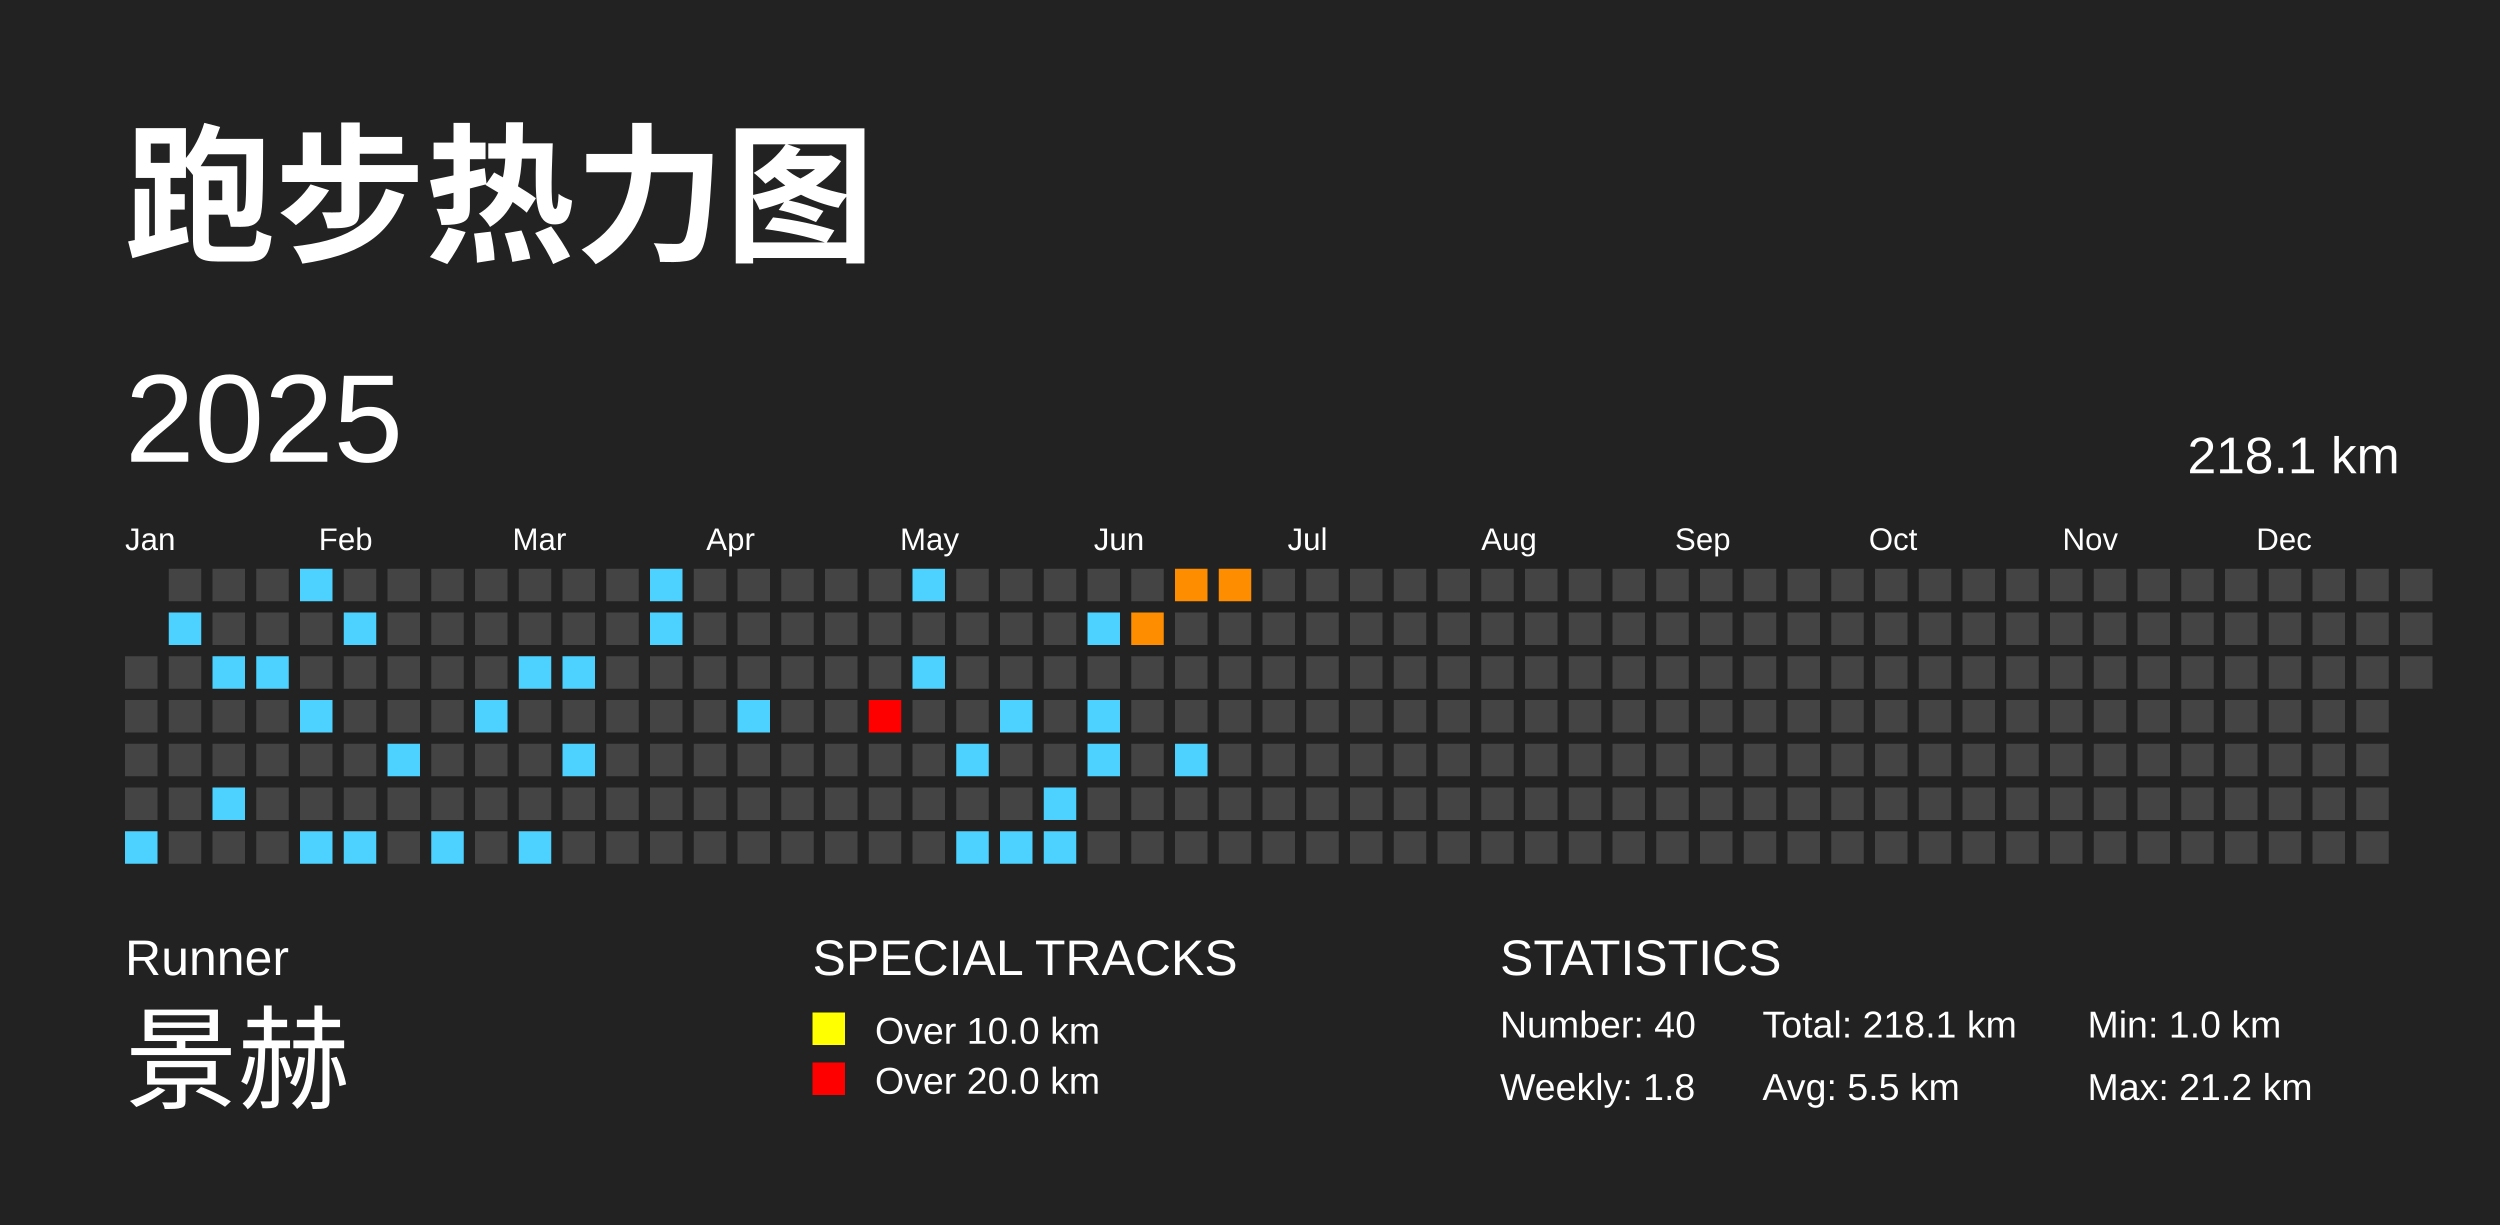
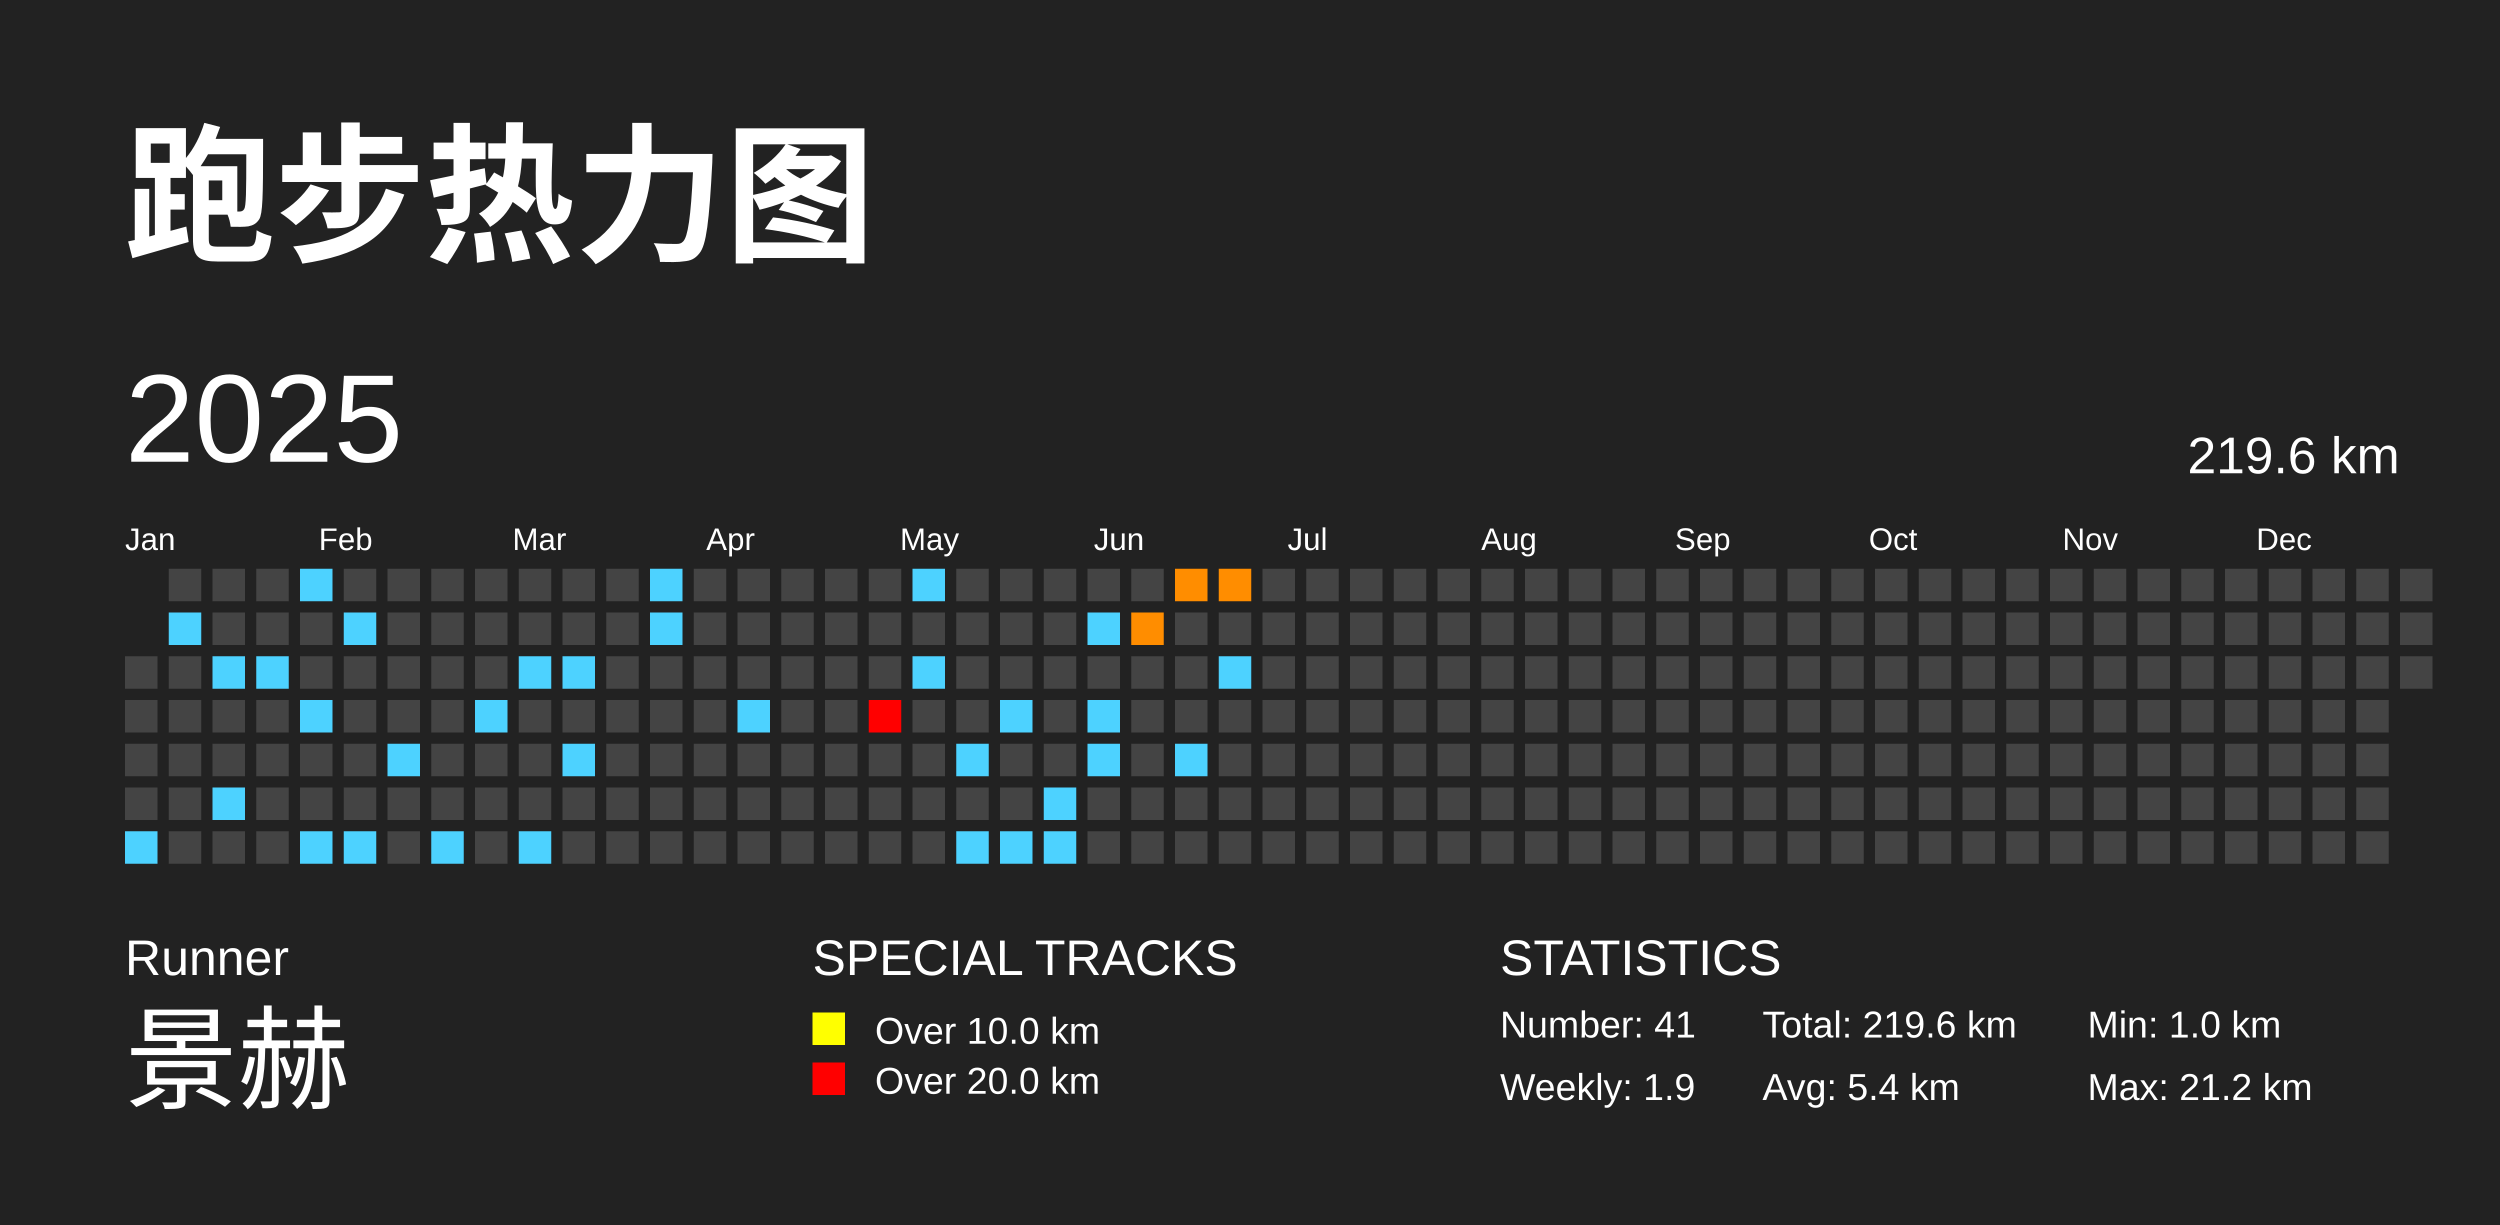
<svg xmlns="http://www.w3.org/2000/svg" baseProfile="full" height="98mm" version="1.1" viewBox="0,0,200,98" width="200mm">
  <defs />
  <rect fill="#222222" height="98" width="200" x="0" y="0" />
  <text fill="#FFFFFF" style="font-size:12px; font-family:Arial; font-weight:bold;" x="10" y="20">跑步热力图</text>
  <text fill="#FFFFFF" style="font-size:4px; font-family:Arial" x="10" y="78">Runner</text>
  <text fill="#FFFFFF" style="font-size:9px; font-family:Arial" x="10" y="88">景赫</text>
  <text fill="#FFFFFF" style="font-size:4px; font-family:Arial" x="65" y="78">SPECIAL TRACKS</text>
  <rect fill="yellow" height="2.6" width="2.6" x="65" y="81" />
  <text fill="#FFFFFF" style="font-size:3px; font-family:Arial" x="70" y="83.5">Over 10.0 km</text>
  <rect fill="red" height="2.6" width="2.6" x="65" y="85" />
  <text fill="#FFFFFF" style="font-size:3px; font-family:Arial" x="70" y="87.5">Over 20.0 km</text>
  <text fill="#FFFFFF" style="font-size:4px; font-family:Arial" x="120" y="78">STATISTICS</text>
-   <text fill="#FFFFFF" style="font-size:3px; font-family:Arial" x="120" y="83">Number: 40</text>
-   <text fill="#FFFFFF" style="font-size:3px; font-family:Arial" x="120" y="88">Weekly: 1.8</text>
-   <text fill="#FFFFFF" style="font-size:3px; font-family:Arial" x="141" y="83">Total: 218.1 km</text>
-   <text fill="#FFFFFF" style="font-size:3px; font-family:Arial" x="141" y="88">Avg: 5.5 km</text>
+   <text fill="#FFFFFF" style="font-size:3px; font-family:Arial" x="120" y="83">Number: 41</text>
+   <text fill="#FFFFFF" style="font-size:3px; font-family:Arial" x="120" y="88">Weekly: 1.9</text>
+   <text fill="#FFFFFF" style="font-size:3px; font-family:Arial" x="141" y="83">Total: 219.6 km</text>
+   <text fill="#FFFFFF" style="font-size:3px; font-family:Arial" x="141" y="88">Avg: 5.4 km</text>
  <text fill="#FFFFFF" style="font-size:3px; font-family:Arial" x="167" y="83">Min: 1.0 km</text>
  <text fill="#FFFFFF" style="font-size:3px; font-family:Arial" x="167" y="88">Max: 21.2 km</text>
  <text dominant-baseline="hanging" fill="#FFFFFF" style="font-size:10.0px; font-family:Arial;" x="10" y="30">2025</text>
-   <text dominant-baseline="hanging" fill="#FFFFFF" style="font-size:4.125px; font-family:Arial;" x="175" y="35">218.1 km</text>
+   <text dominant-baseline="hanging" fill="#FFFFFF" style="font-size:4.125px; font-family:Arial;" x="175" y="35">219.6 km</text>
  <text fill="#FFFFFF" style="font-size:2.5px; font-family:Arial" x="10.0" y="44">Jan</text>
  <text fill="#FFFFFF" style="font-size:2.5px; font-family:Arial" x="25.5" y="44">Feb</text>
  <text fill="#FFFFFF" style="font-size:2.5px; font-family:Arial" x="41.0" y="44">Mar</text>
  <text fill="#FFFFFF" style="font-size:2.5px; font-family:Arial" x="56.5" y="44">Apr</text>
  <text fill="#FFFFFF" style="font-size:2.5px; font-family:Arial" x="72.0" y="44">May</text>
  <text fill="#FFFFFF" style="font-size:2.5px; font-family:Arial" x="87.5" y="44">Jun</text>
  <text fill="#FFFFFF" style="font-size:2.5px; font-family:Arial" x="103.0" y="44">Jul</text>
  <text fill="#FFFFFF" style="font-size:2.5px; font-family:Arial" x="118.5" y="44">Aug</text>
  <text fill="#FFFFFF" style="font-size:2.5px; font-family:Arial" x="134.0" y="44">Sep</text>
  <text fill="#FFFFFF" style="font-size:2.5px; font-family:Arial" x="149.5" y="44">Oct</text>
  <text fill="#FFFFFF" style="font-size:2.5px; font-family:Arial" x="165.0" y="44">Nov</text>
  <text fill="#FFFFFF" style="font-size:2.5px; font-family:Arial" x="180.5" y="44">Dec</text>
  <rect fill="#444444" height="2.6" width="2.6" x="10.0" y="52.5" />
  <rect fill="#444444" height="2.6" width="2.6" x="10.0" y="56.0" />
  <rect fill="#444444" height="2.6" width="2.6" x="10.0" y="59.5" />
  <rect fill="#444444" height="2.6" width="2.6" x="10.0" y="63.0" />
  <rect fill="#4dd2ff" height="2.6" width="2.6" x="10.0" y="66.5" />
  <rect fill="#444444" height="2.6" width="2.6" x="13.5" y="45.5" />
  <rect fill="#4dd2ff" height="2.6" width="2.6" x="13.5" y="49.0" />
  <rect fill="#444444" height="2.6" width="2.6" x="13.5" y="52.5" />
  <rect fill="#444444" height="2.6" width="2.6" x="13.5" y="56.0" />
  <rect fill="#444444" height="2.6" width="2.6" x="13.5" y="59.5" />
  <rect fill="#444444" height="2.6" width="2.6" x="13.5" y="63.0" />
  <rect fill="#444444" height="2.6" width="2.6" x="13.5" y="66.5" />
  <rect fill="#444444" height="2.6" width="2.6" x="17.0" y="45.5" />
  <rect fill="#444444" height="2.6" width="2.6" x="17.0" y="49.0" />
  <rect fill="#4dd2ff" height="2.6" width="2.6" x="17.0" y="52.5" />
  <rect fill="#444444" height="2.6" width="2.6" x="17.0" y="56.0" />
  <rect fill="#444444" height="2.6" width="2.6" x="17.0" y="59.5" />
  <rect fill="#4dd2ff" height="2.6" width="2.6" x="17.0" y="63.0" />
  <rect fill="#444444" height="2.6" width="2.6" x="17.0" y="66.5" />
  <rect fill="#444444" height="2.6" width="2.6" x="20.5" y="45.5" />
  <rect fill="#444444" height="2.6" width="2.6" x="20.5" y="49.0" />
  <rect fill="#4dd2ff" height="2.6" width="2.6" x="20.5" y="52.5" />
  <rect fill="#444444" height="2.6" width="2.6" x="20.5" y="56.0" />
  <rect fill="#444444" height="2.6" width="2.6" x="20.5" y="59.5" />
  <rect fill="#444444" height="2.6" width="2.6" x="20.5" y="63.0" />
  <rect fill="#444444" height="2.6" width="2.6" x="20.5" y="66.5" />
  <rect fill="#4dd2ff" height="2.6" width="2.6" x="24.0" y="45.5" />
  <rect fill="#444444" height="2.6" width="2.6" x="24.0" y="49.0" />
  <rect fill="#444444" height="2.6" width="2.6" x="24.0" y="52.5" />
  <rect fill="#4dd2ff" height="2.6" width="2.6" x="24.0" y="56.0" />
  <rect fill="#444444" height="2.6" width="2.6" x="24.0" y="59.5" />
  <rect fill="#444444" height="2.6" width="2.6" x="24.0" y="63.0" />
  <rect fill="#4dd2ff" height="2.6" width="2.6" x="24.0" y="66.5" />
  <rect fill="#444444" height="2.6" width="2.6" x="27.5" y="45.5" />
  <rect fill="#4dd2ff" height="2.6" width="2.6" x="27.5" y="49.0" />
  <rect fill="#444444" height="2.6" width="2.6" x="27.5" y="52.5" />
  <rect fill="#444444" height="2.6" width="2.6" x="27.5" y="56.0" />
  <rect fill="#444444" height="2.6" width="2.6" x="27.5" y="59.5" />
  <rect fill="#444444" height="2.6" width="2.6" x="27.5" y="63.0" />
  <rect fill="#4dd2ff" height="2.6" width="2.6" x="27.5" y="66.5" />
  <rect fill="#444444" height="2.6" width="2.6" x="31.0" y="45.5" />
  <rect fill="#444444" height="2.6" width="2.6" x="31.0" y="49.0" />
  <rect fill="#444444" height="2.6" width="2.6" x="31.0" y="52.5" />
  <rect fill="#444444" height="2.6" width="2.6" x="31.0" y="56.0" />
  <rect fill="#4dd2ff" height="2.6" width="2.6" x="31.0" y="59.5" />
  <rect fill="#444444" height="2.6" width="2.6" x="31.0" y="63.0" />
  <rect fill="#444444" height="2.6" width="2.6" x="31.0" y="66.5" />
  <rect fill="#444444" height="2.6" width="2.6" x="34.5" y="45.5" />
  <rect fill="#444444" height="2.6" width="2.6" x="34.5" y="49.0" />
  <rect fill="#444444" height="2.6" width="2.6" x="34.5" y="52.5" />
  <rect fill="#444444" height="2.6" width="2.6" x="34.5" y="56.0" />
  <rect fill="#444444" height="2.6" width="2.6" x="34.5" y="59.5" />
  <rect fill="#444444" height="2.6" width="2.6" x="34.5" y="63.0" />
  <rect fill="#4dd2ff" height="2.6" width="2.6" x="34.5" y="66.5" />
  <rect fill="#444444" height="2.6" width="2.6" x="38.0" y="45.5" />
  <rect fill="#444444" height="2.6" width="2.6" x="38.0" y="49.0" />
  <rect fill="#444444" height="2.6" width="2.6" x="38.0" y="52.5" />
  <rect fill="#4dd2ff" height="2.6" width="2.6" x="38.0" y="56.0" />
  <rect fill="#444444" height="2.6" width="2.6" x="38.0" y="59.5" />
  <rect fill="#444444" height="2.6" width="2.6" x="38.0" y="63.0" />
  <rect fill="#444444" height="2.6" width="2.6" x="38.0" y="66.5" />
  <rect fill="#444444" height="2.6" width="2.6" x="41.5" y="45.5" />
  <rect fill="#444444" height="2.6" width="2.6" x="41.5" y="49.0" />
  <rect fill="#4dd2ff" height="2.6" width="2.6" x="41.5" y="52.5" />
  <rect fill="#444444" height="2.6" width="2.6" x="41.5" y="56.0" />
  <rect fill="#444444" height="2.6" width="2.6" x="41.5" y="59.5" />
  <rect fill="#444444" height="2.6" width="2.6" x="41.5" y="63.0" />
  <rect fill="#4dd2ff" height="2.6" width="2.6" x="41.5" y="66.5" />
  <rect fill="#444444" height="2.6" width="2.6" x="45.0" y="45.5" />
  <rect fill="#444444" height="2.6" width="2.6" x="45.0" y="49.0" />
  <rect fill="#4dd2ff" height="2.6" width="2.6" x="45.0" y="52.5" />
  <rect fill="#444444" height="2.6" width="2.6" x="45.0" y="56.0" />
  <rect fill="#4dd2ff" height="2.6" width="2.6" x="45.0" y="59.5" />
  <rect fill="#444444" height="2.6" width="2.6" x="45.0" y="63.0" />
  <rect fill="#444444" height="2.6" width="2.6" x="45.0" y="66.5" />
  <rect fill="#444444" height="2.6" width="2.6" x="48.5" y="45.5" />
  <rect fill="#444444" height="2.6" width="2.6" x="48.5" y="49.0" />
  <rect fill="#444444" height="2.6" width="2.6" x="48.5" y="52.5" />
  <rect fill="#444444" height="2.6" width="2.6" x="48.5" y="56.0" />
  <rect fill="#444444" height="2.6" width="2.6" x="48.5" y="59.5" />
  <rect fill="#444444" height="2.6" width="2.6" x="48.5" y="63.0" />
  <rect fill="#444444" height="2.6" width="2.6" x="48.5" y="66.5" />
  <rect fill="#4dd2ff" height="2.6" width="2.6" x="52.0" y="45.5" />
  <rect fill="#4dd2ff" height="2.6" width="2.6" x="52.0" y="49.0" />
  <rect fill="#444444" height="2.6" width="2.6" x="52.0" y="52.5" />
  <rect fill="#444444" height="2.6" width="2.6" x="52.0" y="56.0" />
  <rect fill="#444444" height="2.6" width="2.6" x="52.0" y="59.5" />
  <rect fill="#444444" height="2.6" width="2.6" x="52.0" y="63.0" />
  <rect fill="#444444" height="2.6" width="2.6" x="52.0" y="66.5" />
  <rect fill="#444444" height="2.6" width="2.6" x="55.5" y="45.5" />
  <rect fill="#444444" height="2.6" width="2.6" x="55.5" y="49.0" />
  <rect fill="#444444" height="2.6" width="2.6" x="55.5" y="52.5" />
  <rect fill="#444444" height="2.6" width="2.6" x="55.5" y="56.0" />
  <rect fill="#444444" height="2.6" width="2.6" x="55.5" y="59.5" />
  <rect fill="#444444" height="2.6" width="2.6" x="55.5" y="63.0" />
  <rect fill="#444444" height="2.6" width="2.6" x="55.5" y="66.5" />
  <rect fill="#444444" height="2.6" width="2.6" x="59.0" y="45.5" />
  <rect fill="#444444" height="2.6" width="2.6" x="59.0" y="49.0" />
  <rect fill="#444444" height="2.6" width="2.6" x="59.0" y="52.5" />
  <rect fill="#4dd2ff" height="2.6" width="2.6" x="59.0" y="56.0" />
  <rect fill="#444444" height="2.6" width="2.6" x="59.0" y="59.5" />
  <rect fill="#444444" height="2.6" width="2.6" x="59.0" y="63.0" />
  <rect fill="#444444" height="2.6" width="2.6" x="59.0" y="66.5" />
  <rect fill="#444444" height="2.6" width="2.6" x="62.5" y="45.5" />
  <rect fill="#444444" height="2.6" width="2.6" x="62.5" y="49.0" />
  <rect fill="#444444" height="2.6" width="2.6" x="62.5" y="52.5" />
  <rect fill="#444444" height="2.6" width="2.6" x="62.5" y="56.0" />
  <rect fill="#444444" height="2.6" width="2.6" x="62.5" y="59.5" />
  <rect fill="#444444" height="2.6" width="2.6" x="62.5" y="63.0" />
  <rect fill="#444444" height="2.6" width="2.6" x="62.5" y="66.5" />
  <rect fill="#444444" height="2.6" width="2.6" x="66.0" y="45.5" />
  <rect fill="#444444" height="2.6" width="2.6" x="66.0" y="49.0" />
  <rect fill="#444444" height="2.6" width="2.6" x="66.0" y="52.5" />
  <rect fill="#444444" height="2.6" width="2.6" x="66.0" y="56.0" />
  <rect fill="#444444" height="2.6" width="2.6" x="66.0" y="59.5" />
  <rect fill="#444444" height="2.6" width="2.6" x="66.0" y="63.0" />
  <rect fill="#444444" height="2.6" width="2.6" x="66.0" y="66.5" />
  <rect fill="#444444" height="2.6" width="2.6" x="69.5" y="45.5" />
  <rect fill="#444444" height="2.6" width="2.6" x="69.5" y="49.0" />
  <rect fill="#444444" height="2.6" width="2.6" x="69.5" y="52.5" />
  <rect fill="red" height="2.6" width="2.6" x="69.5" y="56.0" />
  <rect fill="#444444" height="2.6" width="2.6" x="69.5" y="59.5" />
  <rect fill="#444444" height="2.6" width="2.6" x="69.5" y="63.0" />
  <rect fill="#444444" height="2.6" width="2.6" x="69.5" y="66.5" />
  <rect fill="#4dd2ff" height="2.6" width="2.6" x="73.0" y="45.5" />
  <rect fill="#444444" height="2.6" width="2.6" x="73.0" y="49.0" />
  <rect fill="#4dd2ff" height="2.6" width="2.6" x="73.0" y="52.5" />
  <rect fill="#444444" height="2.6" width="2.6" x="73.0" y="56.0" />
  <rect fill="#444444" height="2.6" width="2.6" x="73.0" y="59.5" />
  <rect fill="#444444" height="2.6" width="2.6" x="73.0" y="63.0" />
  <rect fill="#444444" height="2.6" width="2.6" x="73.0" y="66.5" />
  <rect fill="#444444" height="2.6" width="2.6" x="76.5" y="45.5" />
  <rect fill="#444444" height="2.6" width="2.6" x="76.5" y="49.0" />
  <rect fill="#444444" height="2.6" width="2.6" x="76.5" y="52.5" />
  <rect fill="#444444" height="2.6" width="2.6" x="76.5" y="56.0" />
  <rect fill="#4dd2ff" height="2.6" width="2.6" x="76.5" y="59.5" />
  <rect fill="#444444" height="2.6" width="2.6" x="76.5" y="63.0" />
  <rect fill="#4dd2ff" height="2.6" width="2.6" x="76.5" y="66.5" />
  <rect fill="#444444" height="2.6" width="2.6" x="80.0" y="45.5" />
  <rect fill="#444444" height="2.6" width="2.6" x="80.0" y="49.0" />
  <rect fill="#444444" height="2.6" width="2.6" x="80.0" y="52.5" />
  <rect fill="#4dd2ff" height="2.6" width="2.6" x="80.0" y="56.0" />
  <rect fill="#444444" height="2.6" width="2.6" x="80.0" y="59.5" />
  <rect fill="#444444" height="2.6" width="2.6" x="80.0" y="63.0" />
  <rect fill="#4dd2ff" height="2.6" width="2.6" x="80.0" y="66.5" />
  <rect fill="#444444" height="2.6" width="2.6" x="83.5" y="45.5" />
  <rect fill="#444444" height="2.6" width="2.6" x="83.5" y="49.0" />
  <rect fill="#444444" height="2.6" width="2.6" x="83.5" y="52.5" />
  <rect fill="#444444" height="2.6" width="2.6" x="83.5" y="56.0" />
  <rect fill="#444444" height="2.6" width="2.6" x="83.5" y="59.5" />
  <rect fill="#4dd2ff" height="2.6" width="2.6" x="83.5" y="63.0" />
  <rect fill="#4dd2ff" height="2.6" width="2.6" x="83.5" y="66.5" />
  <rect fill="#444444" height="2.6" width="2.6" x="87.0" y="45.5" />
  <rect fill="#4dd2ff" height="2.6" width="2.6" x="87.0" y="49.0" />
  <rect fill="#444444" height="2.6" width="2.6" x="87.0" y="52.5" />
  <rect fill="#4dd2ff" height="2.6" width="2.6" x="87.0" y="56.0" />
  <rect fill="#4dd2ff" height="2.6" width="2.6" x="87.0" y="59.5" />
  <rect fill="#444444" height="2.6" width="2.6" x="87.0" y="63.0" />
  <rect fill="#444444" height="2.6" width="2.6" x="87.0" y="66.5" />
  <rect fill="#444444" height="2.6" width="2.6" x="90.5" y="45.5" />
  <rect fill="#ff8d00" height="2.6" width="2.6" x="90.5" y="49.0" />
  <rect fill="#444444" height="2.6" width="2.6" x="90.5" y="52.5" />
  <rect fill="#444444" height="2.6" width="2.6" x="90.5" y="56.0" />
  <rect fill="#444444" height="2.6" width="2.6" x="90.5" y="59.5" />
  <rect fill="#444444" height="2.6" width="2.6" x="90.5" y="63.0" />
  <rect fill="#444444" height="2.6" width="2.6" x="90.5" y="66.5" />
  <rect fill="#ff8d00" height="2.6" width="2.6" x="94.0" y="45.5" />
  <rect fill="#444444" height="2.6" width="2.6" x="94.0" y="49.0" />
  <rect fill="#444444" height="2.6" width="2.6" x="94.0" y="52.5" />
  <rect fill="#444444" height="2.6" width="2.6" x="94.0" y="56.0" />
  <rect fill="#4dd2ff" height="2.6" width="2.6" x="94.0" y="59.5" />
  <rect fill="#444444" height="2.6" width="2.6" x="94.0" y="63.0" />
  <rect fill="#444444" height="2.6" width="2.6" x="94.0" y="66.5" />
  <rect fill="#ff8d00" height="2.6" width="2.6" x="97.5" y="45.5" />
  <rect fill="#444444" height="2.6" width="2.6" x="97.5" y="49.0" />
-   <rect fill="#444444" height="2.6" width="2.6" x="97.5" y="52.5" />
+   <rect fill="#4dd2ff" height="2.6" width="2.6" x="97.5" y="52.5" />
  <rect fill="#444444" height="2.6" width="2.6" x="97.5" y="56.0" />
  <rect fill="#444444" height="2.6" width="2.6" x="97.5" y="59.5" />
  <rect fill="#444444" height="2.6" width="2.6" x="97.5" y="63.0" />
  <rect fill="#444444" height="2.6" width="2.6" x="97.5" y="66.5" />
  <rect fill="#444444" height="2.6" width="2.6" x="101.0" y="45.5" />
  <rect fill="#444444" height="2.6" width="2.6" x="101.0" y="49.0" />
  <rect fill="#444444" height="2.6" width="2.6" x="101.0" y="52.5" />
  <rect fill="#444444" height="2.6" width="2.6" x="101.0" y="56.0" />
  <rect fill="#444444" height="2.6" width="2.6" x="101.0" y="59.5" />
  <rect fill="#444444" height="2.6" width="2.6" x="101.0" y="63.0" />
  <rect fill="#444444" height="2.6" width="2.6" x="101.0" y="66.5" />
  <rect fill="#444444" height="2.6" width="2.6" x="104.5" y="45.5" />
  <rect fill="#444444" height="2.6" width="2.6" x="104.5" y="49.0" />
  <rect fill="#444444" height="2.6" width="2.6" x="104.5" y="52.5" />
  <rect fill="#444444" height="2.6" width="2.6" x="104.5" y="56.0" />
  <rect fill="#444444" height="2.6" width="2.6" x="104.5" y="59.5" />
  <rect fill="#444444" height="2.6" width="2.6" x="104.5" y="63.0" />
  <rect fill="#444444" height="2.6" width="2.6" x="104.5" y="66.5" />
  <rect fill="#444444" height="2.6" width="2.6" x="108.0" y="45.5" />
  <rect fill="#444444" height="2.6" width="2.6" x="108.0" y="49.0" />
  <rect fill="#444444" height="2.6" width="2.6" x="108.0" y="52.5" />
  <rect fill="#444444" height="2.6" width="2.6" x="108.0" y="56.0" />
  <rect fill="#444444" height="2.6" width="2.6" x="108.0" y="59.5" />
  <rect fill="#444444" height="2.6" width="2.6" x="108.0" y="63.0" />
  <rect fill="#444444" height="2.6" width="2.6" x="108.0" y="66.5" />
  <rect fill="#444444" height="2.6" width="2.6" x="111.5" y="45.5" />
  <rect fill="#444444" height="2.6" width="2.6" x="111.5" y="49.0" />
  <rect fill="#444444" height="2.6" width="2.6" x="111.5" y="52.5" />
  <rect fill="#444444" height="2.6" width="2.6" x="111.5" y="56.0" />
  <rect fill="#444444" height="2.6" width="2.6" x="111.5" y="59.5" />
  <rect fill="#444444" height="2.6" width="2.6" x="111.5" y="63.0" />
  <rect fill="#444444" height="2.6" width="2.6" x="111.5" y="66.5" />
  <rect fill="#444444" height="2.6" width="2.6" x="115.0" y="45.5" />
  <rect fill="#444444" height="2.6" width="2.6" x="115.0" y="49.0" />
  <rect fill="#444444" height="2.6" width="2.6" x="115.0" y="52.5" />
  <rect fill="#444444" height="2.6" width="2.6" x="115.0" y="56.0" />
  <rect fill="#444444" height="2.6" width="2.6" x="115.0" y="59.5" />
  <rect fill="#444444" height="2.6" width="2.6" x="115.0" y="63.0" />
  <rect fill="#444444" height="2.6" width="2.6" x="115.0" y="66.5" />
  <rect fill="#444444" height="2.6" width="2.6" x="118.5" y="45.5" />
  <rect fill="#444444" height="2.6" width="2.6" x="118.5" y="49.0" />
  <rect fill="#444444" height="2.6" width="2.6" x="118.5" y="52.5" />
  <rect fill="#444444" height="2.6" width="2.6" x="118.5" y="56.0" />
  <rect fill="#444444" height="2.6" width="2.6" x="118.5" y="59.5" />
  <rect fill="#444444" height="2.6" width="2.6" x="118.5" y="63.0" />
  <rect fill="#444444" height="2.6" width="2.6" x="118.5" y="66.5" />
  <rect fill="#444444" height="2.6" width="2.6" x="122.0" y="45.5" />
  <rect fill="#444444" height="2.6" width="2.6" x="122.0" y="49.0" />
  <rect fill="#444444" height="2.6" width="2.6" x="122.0" y="52.5" />
  <rect fill="#444444" height="2.6" width="2.6" x="122.0" y="56.0" />
  <rect fill="#444444" height="2.6" width="2.6" x="122.0" y="59.5" />
  <rect fill="#444444" height="2.6" width="2.6" x="122.0" y="63.0" />
  <rect fill="#444444" height="2.6" width="2.6" x="122.0" y="66.5" />
  <rect fill="#444444" height="2.6" width="2.6" x="125.5" y="45.5" />
  <rect fill="#444444" height="2.6" width="2.6" x="125.5" y="49.0" />
  <rect fill="#444444" height="2.6" width="2.6" x="125.5" y="52.5" />
  <rect fill="#444444" height="2.6" width="2.6" x="125.5" y="56.0" />
  <rect fill="#444444" height="2.6" width="2.6" x="125.5" y="59.5" />
  <rect fill="#444444" height="2.6" width="2.6" x="125.5" y="63.0" />
  <rect fill="#444444" height="2.6" width="2.6" x="125.5" y="66.5" />
  <rect fill="#444444" height="2.6" width="2.6" x="129.0" y="45.5" />
  <rect fill="#444444" height="2.6" width="2.6" x="129.0" y="49.0" />
  <rect fill="#444444" height="2.6" width="2.6" x="129.0" y="52.5" />
  <rect fill="#444444" height="2.6" width="2.6" x="129.0" y="56.0" />
  <rect fill="#444444" height="2.6" width="2.6" x="129.0" y="59.5" />
  <rect fill="#444444" height="2.6" width="2.6" x="129.0" y="63.0" />
  <rect fill="#444444" height="2.6" width="2.6" x="129.0" y="66.5" />
  <rect fill="#444444" height="2.6" width="2.6" x="132.5" y="45.5" />
  <rect fill="#444444" height="2.6" width="2.6" x="132.5" y="49.0" />
  <rect fill="#444444" height="2.6" width="2.6" x="132.5" y="52.5" />
  <rect fill="#444444" height="2.6" width="2.6" x="132.5" y="56.0" />
  <rect fill="#444444" height="2.6" width="2.6" x="132.5" y="59.5" />
  <rect fill="#444444" height="2.6" width="2.6" x="132.5" y="63.0" />
  <rect fill="#444444" height="2.6" width="2.6" x="132.5" y="66.5" />
  <rect fill="#444444" height="2.6" width="2.6" x="136.0" y="45.5" />
  <rect fill="#444444" height="2.6" width="2.6" x="136.0" y="49.0" />
  <rect fill="#444444" height="2.6" width="2.6" x="136.0" y="52.5" />
  <rect fill="#444444" height="2.6" width="2.6" x="136.0" y="56.0" />
  <rect fill="#444444" height="2.6" width="2.6" x="136.0" y="59.5" />
  <rect fill="#444444" height="2.6" width="2.6" x="136.0" y="63.0" />
  <rect fill="#444444" height="2.6" width="2.6" x="136.0" y="66.5" />
  <rect fill="#444444" height="2.6" width="2.6" x="139.5" y="45.5" />
  <rect fill="#444444" height="2.6" width="2.6" x="139.5" y="49.0" />
  <rect fill="#444444" height="2.6" width="2.6" x="139.5" y="52.5" />
  <rect fill="#444444" height="2.6" width="2.6" x="139.5" y="56.0" />
  <rect fill="#444444" height="2.6" width="2.6" x="139.5" y="59.5" />
  <rect fill="#444444" height="2.6" width="2.6" x="139.5" y="63.0" />
  <rect fill="#444444" height="2.6" width="2.6" x="139.5" y="66.5" />
  <rect fill="#444444" height="2.6" width="2.6" x="143.0" y="45.5" />
  <rect fill="#444444" height="2.6" width="2.6" x="143.0" y="49.0" />
  <rect fill="#444444" height="2.6" width="2.6" x="143.0" y="52.5" />
  <rect fill="#444444" height="2.6" width="2.6" x="143.0" y="56.0" />
  <rect fill="#444444" height="2.6" width="2.6" x="143.0" y="59.5" />
  <rect fill="#444444" height="2.6" width="2.6" x="143.0" y="63.0" />
  <rect fill="#444444" height="2.6" width="2.6" x="143.0" y="66.5" />
  <rect fill="#444444" height="2.6" width="2.6" x="146.5" y="45.5" />
  <rect fill="#444444" height="2.6" width="2.6" x="146.5" y="49.0" />
  <rect fill="#444444" height="2.6" width="2.6" x="146.5" y="52.5" />
  <rect fill="#444444" height="2.6" width="2.6" x="146.5" y="56.0" />
  <rect fill="#444444" height="2.6" width="2.6" x="146.5" y="59.5" />
  <rect fill="#444444" height="2.6" width="2.6" x="146.5" y="63.0" />
  <rect fill="#444444" height="2.6" width="2.6" x="146.5" y="66.5" />
  <rect fill="#444444" height="2.6" width="2.6" x="150.0" y="45.5" />
  <rect fill="#444444" height="2.6" width="2.6" x="150.0" y="49.0" />
  <rect fill="#444444" height="2.6" width="2.6" x="150.0" y="52.5" />
  <rect fill="#444444" height="2.6" width="2.6" x="150.0" y="56.0" />
  <rect fill="#444444" height="2.6" width="2.6" x="150.0" y="59.5" />
  <rect fill="#444444" height="2.6" width="2.6" x="150.0" y="63.0" />
  <rect fill="#444444" height="2.6" width="2.6" x="150.0" y="66.5" />
  <rect fill="#444444" height="2.6" width="2.6" x="153.5" y="45.5" />
  <rect fill="#444444" height="2.6" width="2.6" x="153.5" y="49.0" />
  <rect fill="#444444" height="2.6" width="2.6" x="153.5" y="52.5" />
  <rect fill="#444444" height="2.6" width="2.6" x="153.5" y="56.0" />
  <rect fill="#444444" height="2.6" width="2.6" x="153.5" y="59.5" />
  <rect fill="#444444" height="2.6" width="2.6" x="153.5" y="63.0" />
  <rect fill="#444444" height="2.6" width="2.6" x="153.5" y="66.5" />
  <rect fill="#444444" height="2.6" width="2.6" x="157.0" y="45.5" />
  <rect fill="#444444" height="2.6" width="2.6" x="157.0" y="49.0" />
  <rect fill="#444444" height="2.6" width="2.6" x="157.0" y="52.5" />
  <rect fill="#444444" height="2.6" width="2.6" x="157.0" y="56.0" />
  <rect fill="#444444" height="2.6" width="2.6" x="157.0" y="59.5" />
  <rect fill="#444444" height="2.6" width="2.6" x="157.0" y="63.0" />
  <rect fill="#444444" height="2.6" width="2.6" x="157.0" y="66.5" />
  <rect fill="#444444" height="2.6" width="2.6" x="160.5" y="45.5" />
  <rect fill="#444444" height="2.6" width="2.6" x="160.5" y="49.0" />
  <rect fill="#444444" height="2.6" width="2.6" x="160.5" y="52.5" />
  <rect fill="#444444" height="2.6" width="2.6" x="160.5" y="56.0" />
  <rect fill="#444444" height="2.6" width="2.6" x="160.5" y="59.5" />
  <rect fill="#444444" height="2.6" width="2.6" x="160.5" y="63.0" />
  <rect fill="#444444" height="2.6" width="2.6" x="160.5" y="66.5" />
  <rect fill="#444444" height="2.6" width="2.6" x="164.0" y="45.5" />
  <rect fill="#444444" height="2.6" width="2.6" x="164.0" y="49.0" />
  <rect fill="#444444" height="2.6" width="2.6" x="164.0" y="52.5" />
  <rect fill="#444444" height="2.6" width="2.6" x="164.0" y="56.0" />
  <rect fill="#444444" height="2.6" width="2.6" x="164.0" y="59.5" />
  <rect fill="#444444" height="2.6" width="2.6" x="164.0" y="63.0" />
  <rect fill="#444444" height="2.6" width="2.6" x="164.0" y="66.5" />
  <rect fill="#444444" height="2.6" width="2.6" x="167.5" y="45.5" />
  <rect fill="#444444" height="2.6" width="2.6" x="167.5" y="49.0" />
  <rect fill="#444444" height="2.6" width="2.6" x="167.5" y="52.5" />
  <rect fill="#444444" height="2.6" width="2.6" x="167.5" y="56.0" />
  <rect fill="#444444" height="2.6" width="2.6" x="167.5" y="59.5" />
  <rect fill="#444444" height="2.6" width="2.6" x="167.5" y="63.0" />
  <rect fill="#444444" height="2.6" width="2.6" x="167.5" y="66.5" />
  <rect fill="#444444" height="2.6" width="2.6" x="171.0" y="45.5" />
  <rect fill="#444444" height="2.6" width="2.6" x="171.0" y="49.0" />
  <rect fill="#444444" height="2.6" width="2.6" x="171.0" y="52.5" />
  <rect fill="#444444" height="2.6" width="2.6" x="171.0" y="56.0" />
  <rect fill="#444444" height="2.6" width="2.6" x="171.0" y="59.5" />
  <rect fill="#444444" height="2.6" width="2.6" x="171.0" y="63.0" />
  <rect fill="#444444" height="2.6" width="2.6" x="171.0" y="66.5" />
  <rect fill="#444444" height="2.6" width="2.6" x="174.5" y="45.5" />
  <rect fill="#444444" height="2.6" width="2.6" x="174.5" y="49.0" />
  <rect fill="#444444" height="2.6" width="2.6" x="174.5" y="52.5" />
  <rect fill="#444444" height="2.6" width="2.6" x="174.5" y="56.0" />
  <rect fill="#444444" height="2.6" width="2.6" x="174.5" y="59.5" />
  <rect fill="#444444" height="2.6" width="2.6" x="174.5" y="63.0" />
  <rect fill="#444444" height="2.6" width="2.6" x="174.5" y="66.5" />
  <rect fill="#444444" height="2.6" width="2.6" x="178.0" y="45.5" />
  <rect fill="#444444" height="2.6" width="2.6" x="178.0" y="49.0" />
  <rect fill="#444444" height="2.6" width="2.6" x="178.0" y="52.5" />
  <rect fill="#444444" height="2.6" width="2.6" x="178.0" y="56.0" />
  <rect fill="#444444" height="2.6" width="2.6" x="178.0" y="59.5" />
  <rect fill="#444444" height="2.6" width="2.6" x="178.0" y="63.0" />
  <rect fill="#444444" height="2.6" width="2.6" x="178.0" y="66.5" />
  <rect fill="#444444" height="2.6" width="2.6" x="181.5" y="45.5" />
  <rect fill="#444444" height="2.6" width="2.6" x="181.5" y="49.0" />
  <rect fill="#444444" height="2.6" width="2.6" x="181.5" y="52.5" />
  <rect fill="#444444" height="2.6" width="2.6" x="181.5" y="56.0" />
  <rect fill="#444444" height="2.6" width="2.6" x="181.5" y="59.5" />
  <rect fill="#444444" height="2.6" width="2.6" x="181.5" y="63.0" />
  <rect fill="#444444" height="2.6" width="2.6" x="181.5" y="66.5" />
  <rect fill="#444444" height="2.6" width="2.6" x="185.0" y="45.5" />
  <rect fill="#444444" height="2.6" width="2.6" x="185.0" y="49.0" />
  <rect fill="#444444" height="2.6" width="2.6" x="185.0" y="52.5" />
  <rect fill="#444444" height="2.6" width="2.6" x="185.0" y="56.0" />
  <rect fill="#444444" height="2.6" width="2.6" x="185.0" y="59.5" />
  <rect fill="#444444" height="2.6" width="2.6" x="185.0" y="63.0" />
  <rect fill="#444444" height="2.6" width="2.6" x="185.0" y="66.5" />
  <rect fill="#444444" height="2.6" width="2.6" x="188.5" y="45.5" />
  <rect fill="#444444" height="2.6" width="2.6" x="188.5" y="49.0" />
  <rect fill="#444444" height="2.6" width="2.6" x="188.5" y="52.5" />
  <rect fill="#444444" height="2.6" width="2.6" x="188.5" y="56.0" />
  <rect fill="#444444" height="2.6" width="2.6" x="188.5" y="59.5" />
  <rect fill="#444444" height="2.6" width="2.6" x="188.5" y="63.0" />
  <rect fill="#444444" height="2.6" width="2.6" x="188.5" y="66.5" />
  <rect fill="#444444" height="2.6" width="2.6" x="192.0" y="45.5" />
  <rect fill="#444444" height="2.6" width="2.6" x="192.0" y="49.0" />
  <rect fill="#444444" height="2.6" width="2.6" x="192.0" y="52.5" />
</svg>
